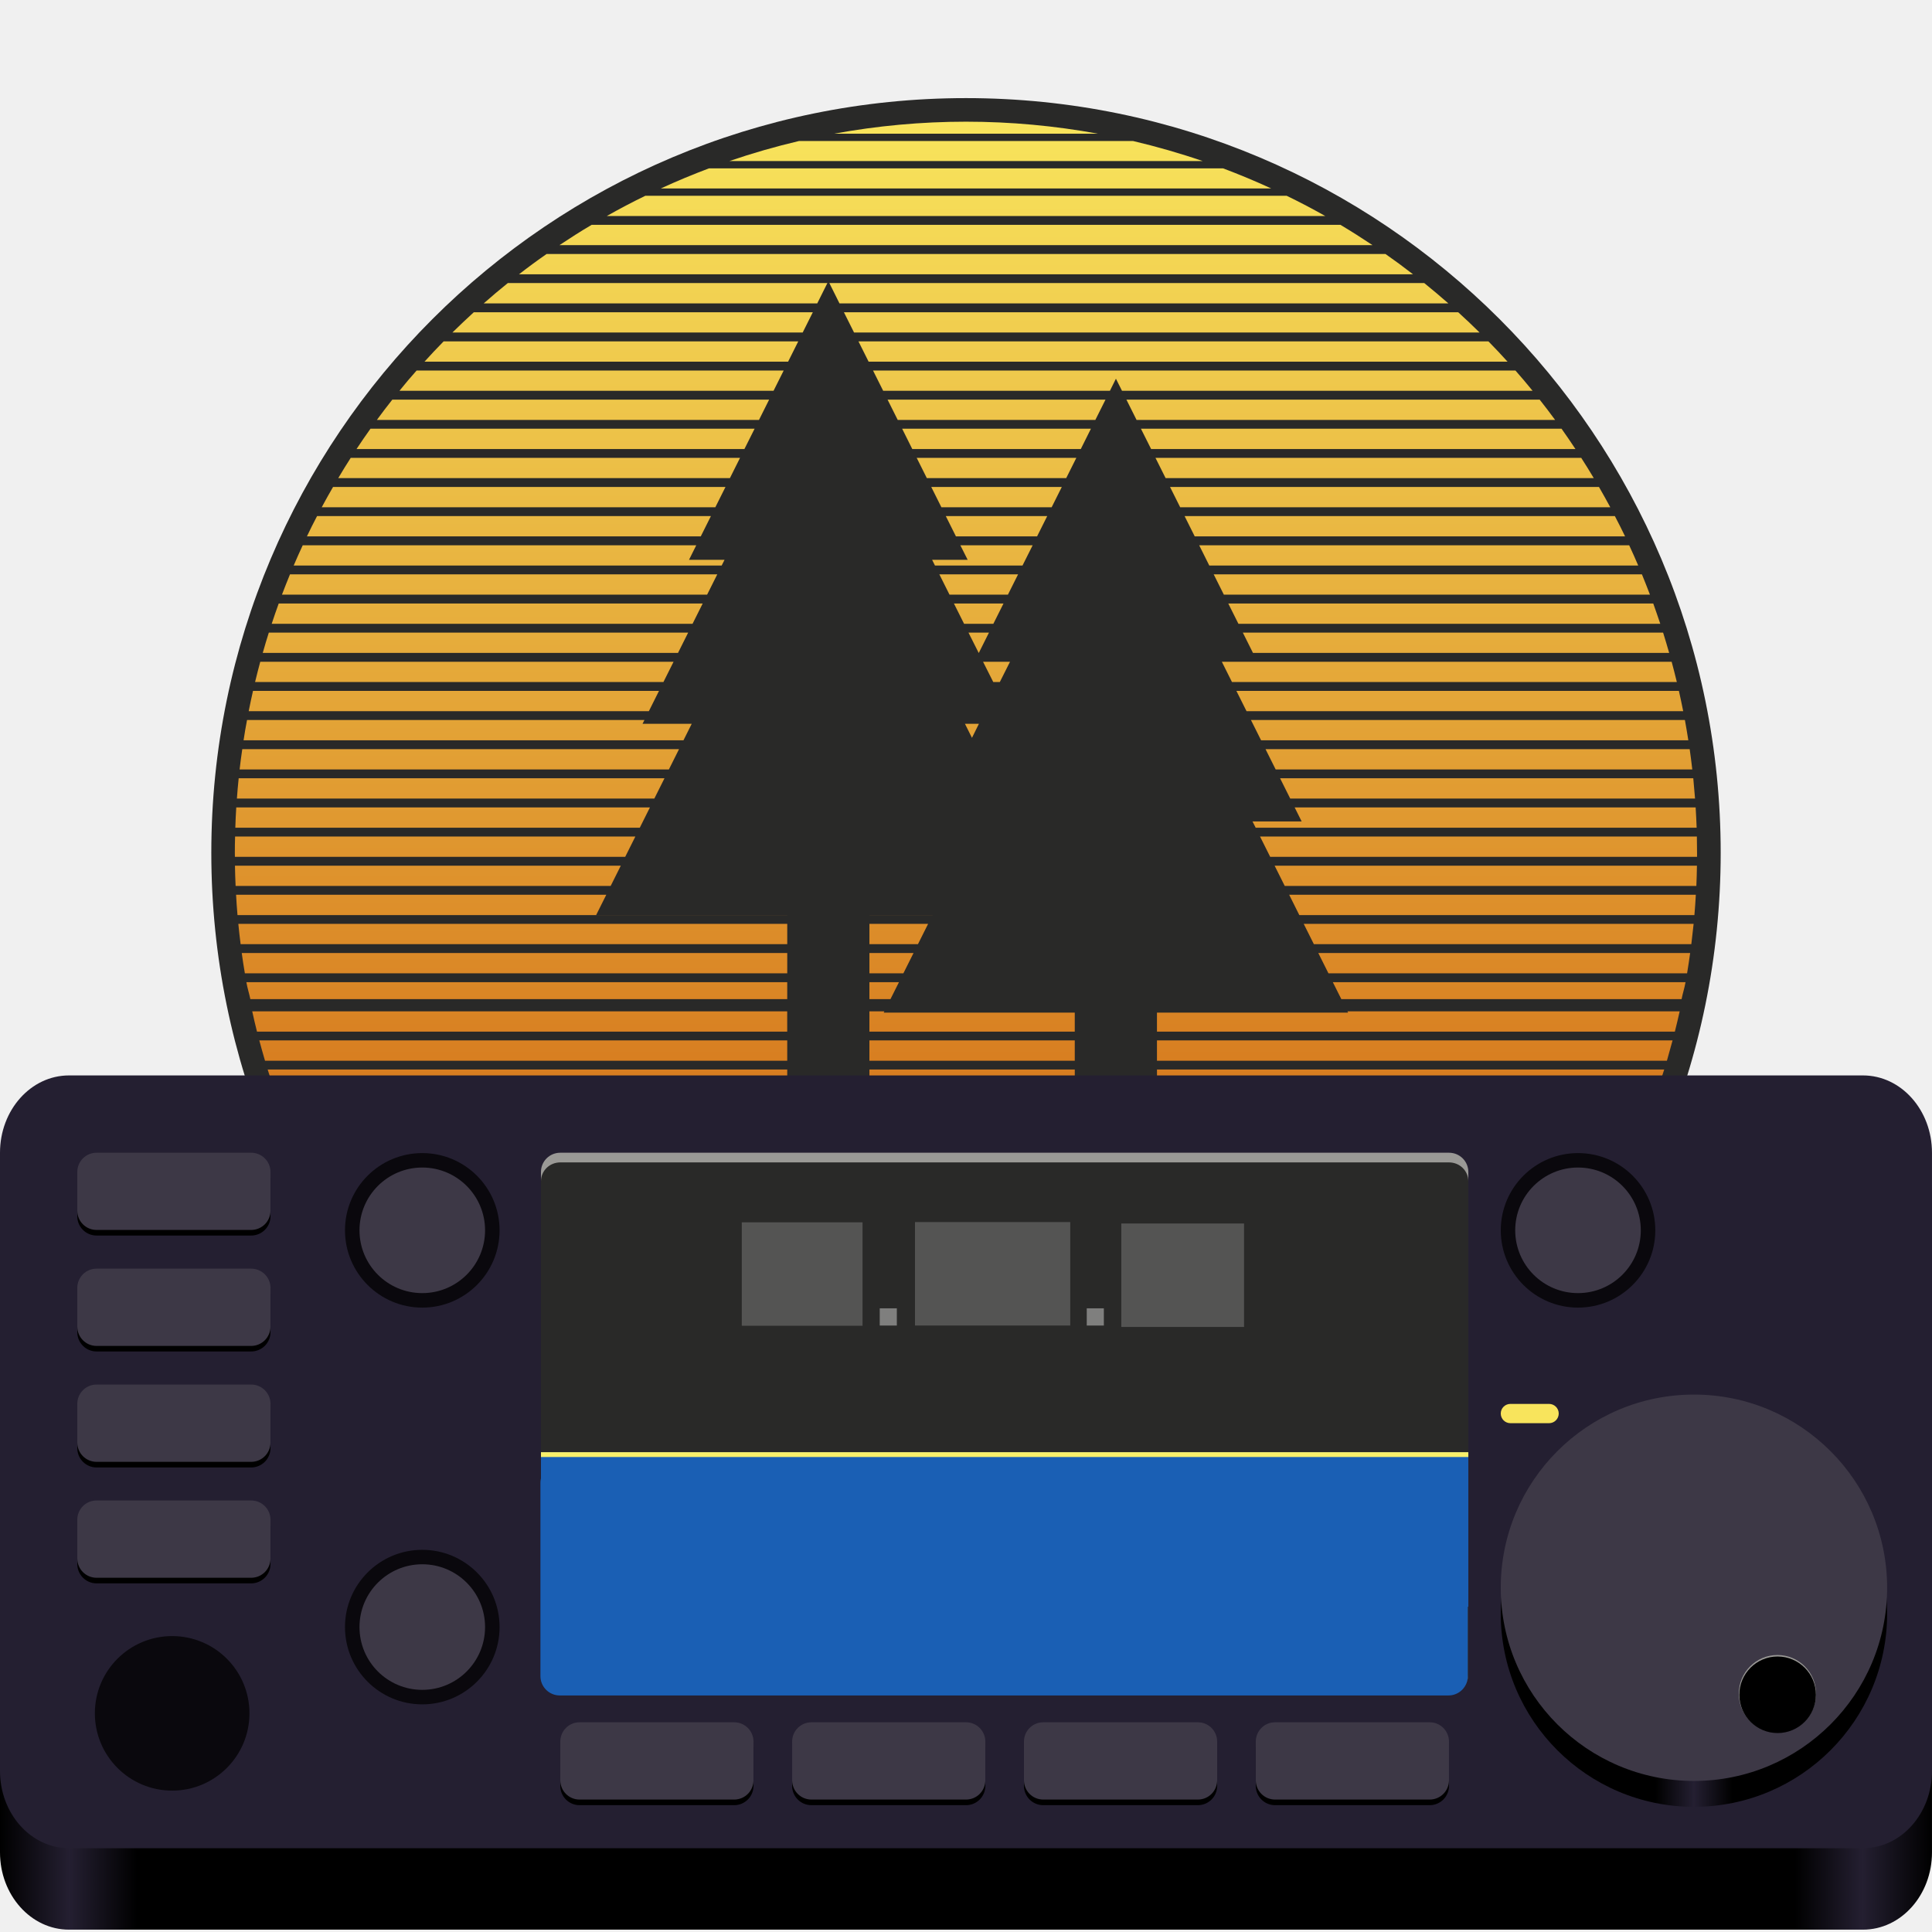
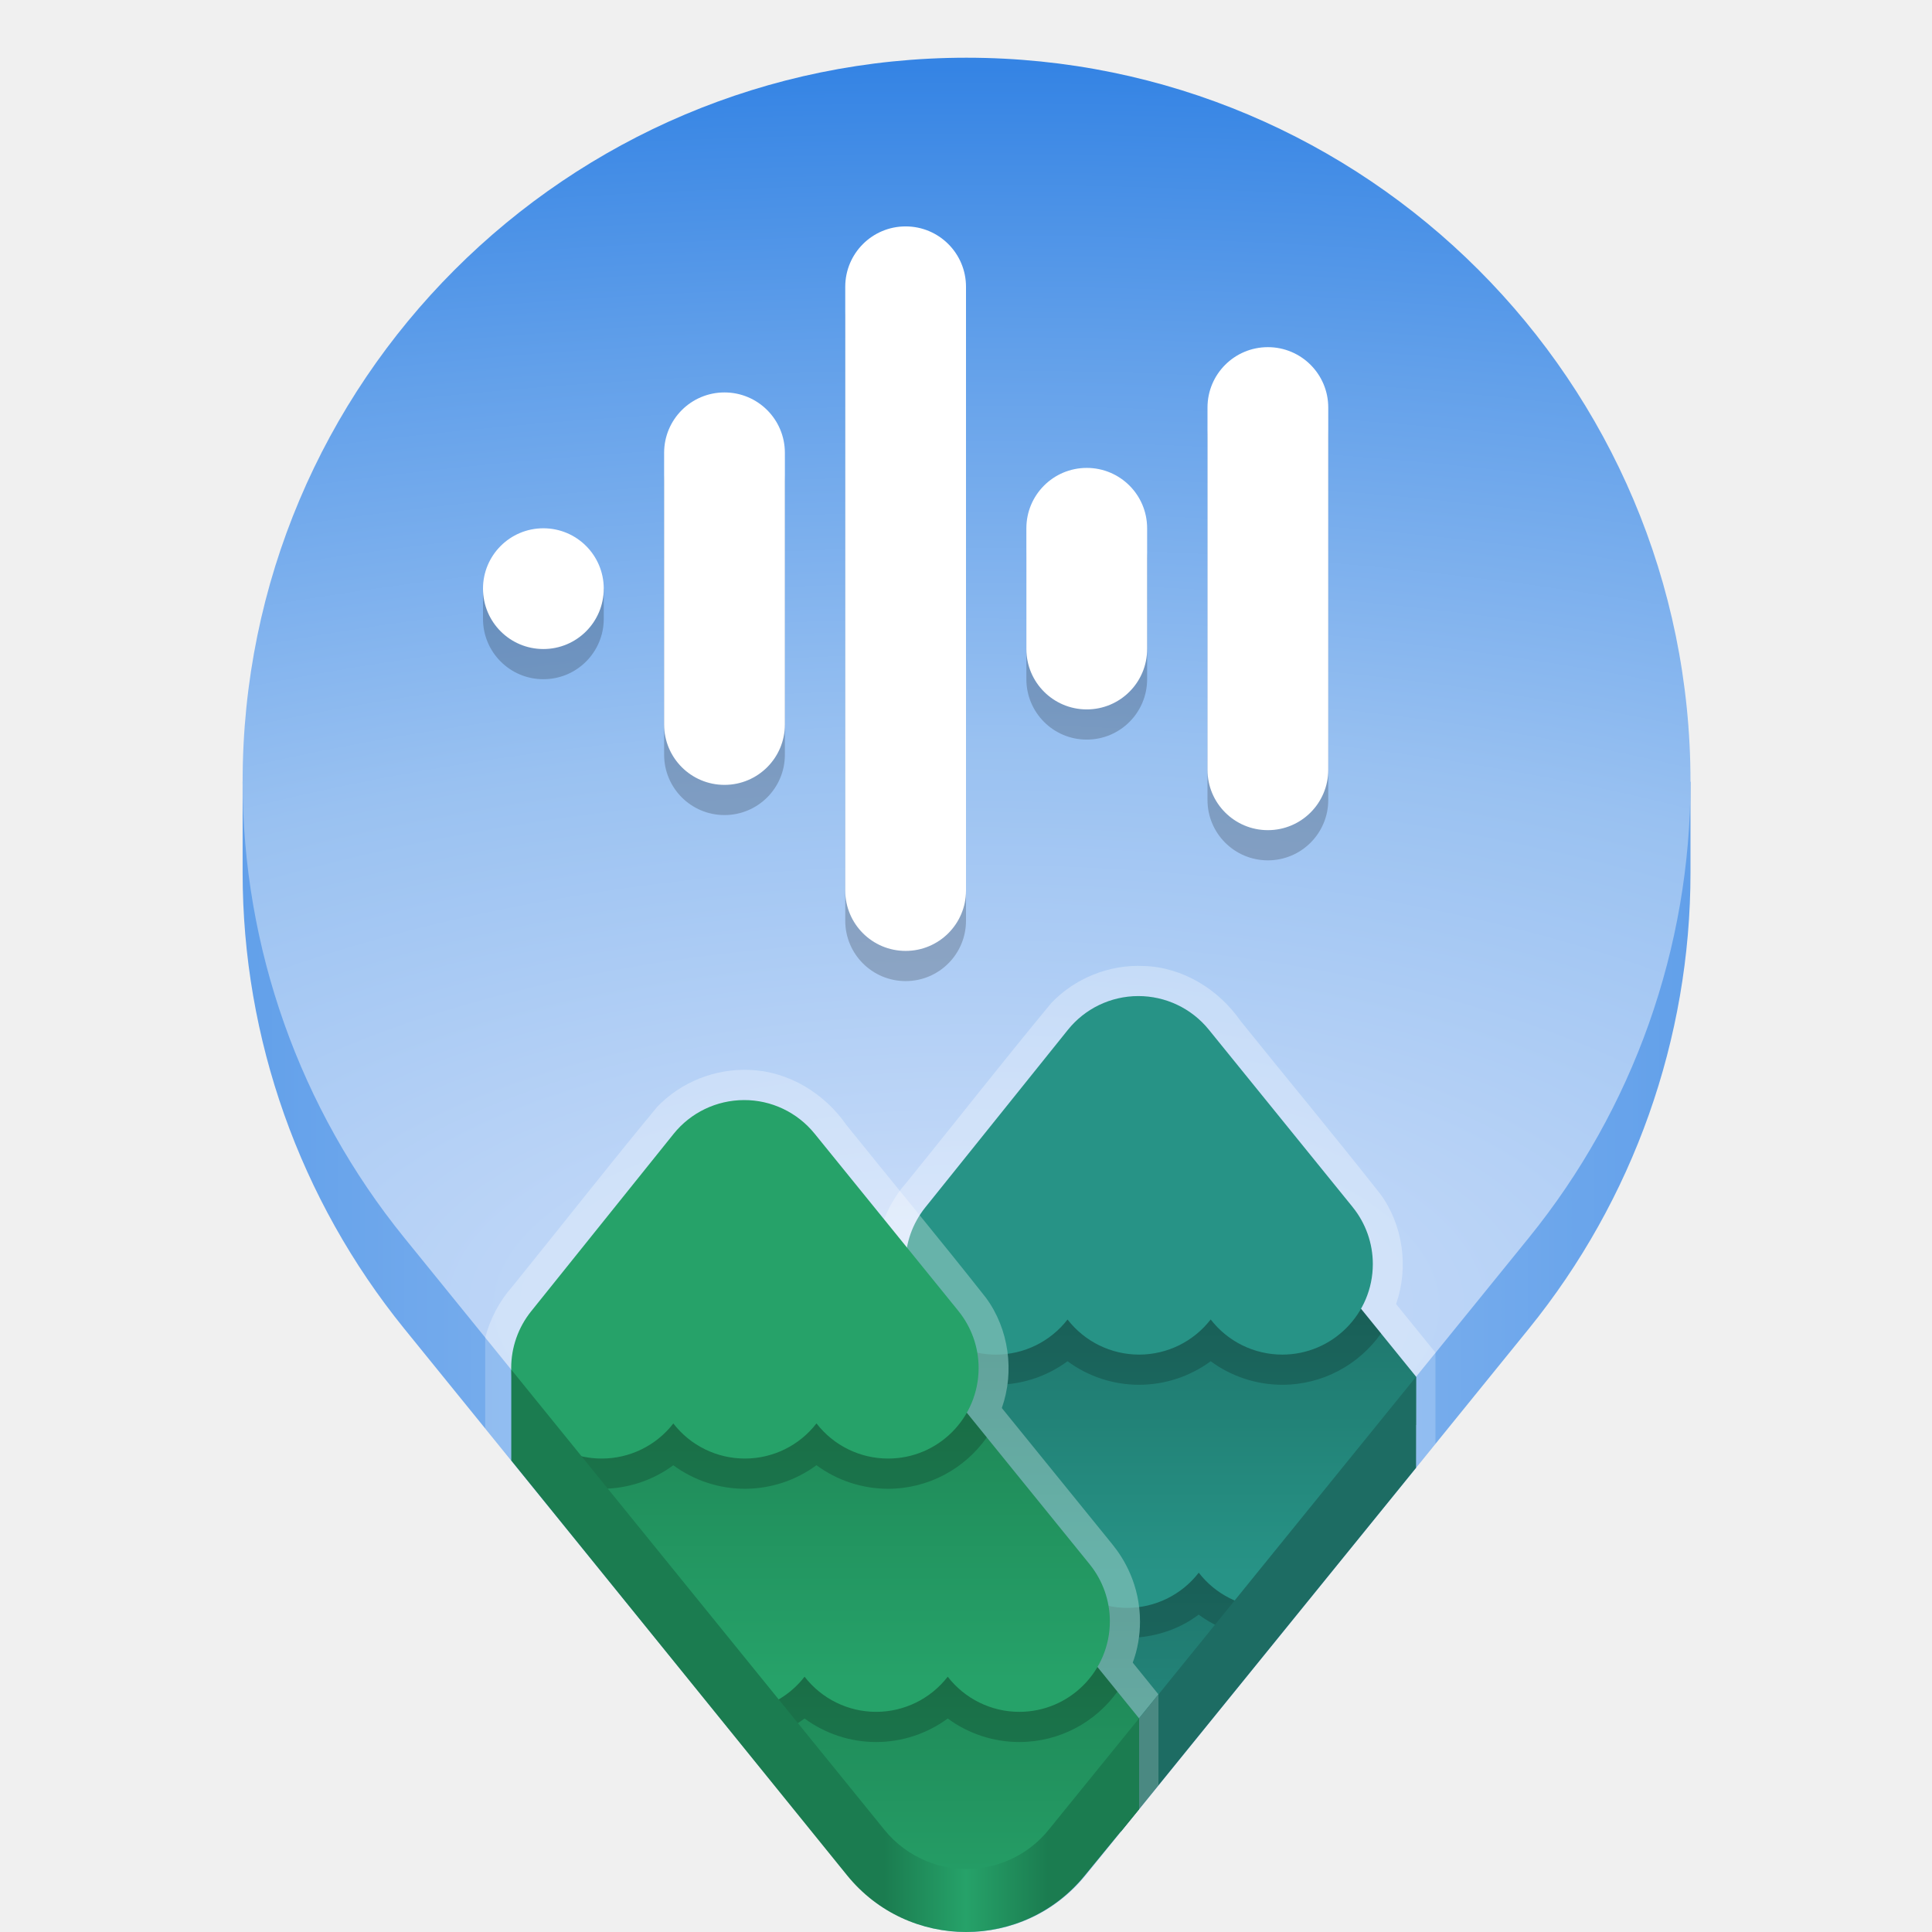
- <svg xmlns="http://www.w3.org/2000/svg" height="128px" viewBox="0 0 128 128" width="128px">
-   <linearGradient id="a" gradientTransform="matrix(0.585348 0 0 0.585347 109.5108 106.4009)" gradientUnits="userSpaceOnUse" x1="-77.75" x2="-77.75" y1="-2.5" y2="-168">
-     <stop offset="0" stop-color="#c64600" />
-     <stop offset="1" stop-color="#f8e45c" />
+ <svg xmlns="http://www.w3.org/2000/svg" xmlns:xlink="http://www.w3.org/1999/xlink" height="128px" viewBox="0 0 128 128" width="128px">
+   <filter id="a" height="100%" width="100%" x="0%" y="0%">
+     <feColorMatrix color-interpolation-filters="sRGB" values="0 0 0 0 1 0 0 0 0 1 0 0 0 0 1 0 0 0 1 0" />
+   </filter>
+   <linearGradient id="b" gradientUnits="userSpaceOnUse" x1="15.828" x2="112.117" y1="59.671" y2="59.671">
+     <stop offset="0" stop-color="#62a0ea" />
+     <stop offset="0.501" stop-color="#99c1f1" />
+     <stop offset="1" stop-color="#62a0ea" />
  </linearGradient>
-   <linearGradient id="b" gradientTransform="matrix(0.285714 0 0 0.177004 -25.3131 207.4362)" gradientUnits="userSpaceOnUse" x1="88.596" x2="536.596" y1="-449.394" y2="-449.394">
-     <stop offset="0" />
-     <stop offset="0.036" stop-color="#241f31" />
-     <stop offset="0.071" />
-     <stop offset="0.929" />
-     <stop offset="0.964" stop-color="#241f31" />
-     <stop offset="1" />
+   <radialGradient id="c" cx="64.036" cy="254.055" gradientTransform="matrix(4.106668 0 0 1.710109 -198.939 -347.9416)" gradientUnits="userSpaceOnUse" r="47.964">
+     <stop offset="0" stop-color="#cedffa" />
+     <stop offset="0.455" stop-color="#99c1f1" />
+     <stop offset="0.77" stop-color="#62a0ea" />
+     <stop offset="1" stop-color="#3584e4" />
+   </radialGradient>
+   <mask id="d">
+     <g filter="url(#a)">
+       <rect fill-opacity="0.3" height="153.6" width="153.6" x="-12.8" y="-12.8" />
+     </g>
+   </mask>
+   <clipPath id="e">
+     <rect height="152" width="192" />
+   </clipPath>
+   <linearGradient id="f" gradientTransform="matrix(-1 0 0 1 125.9302 -148.8965)" gradientUnits="userSpaceOnUse" x1="38.343" x2="38.343" y1="270.951" y2="254.176">
+     <stop offset="0" stop-color="#289386" />
+     <stop offset="1" stop-color="#1f786e" />
  </linearGradient>
-   <linearGradient id="c" gradientUnits="userSpaceOnUse" x1="99.429" x2="125.029" y1="106.907" y2="106.907">
-     <stop offset="0.4" />
-     <stop offset="0.5" stop-color="#241f31" />
-     <stop offset="0.6" />
+   <mask id="g">
+     <g filter="url(#a)">
+       <rect fill-opacity="0.2" height="153.6" width="153.6" x="-12.8" y="-12.8" />
+     </g>
+   </mask>
+   <clipPath id="h">
+     <rect height="152" width="192" />
+   </clipPath>
+   <linearGradient id="i" gradientTransform="matrix(-1 0 0 1 125.9302 -148.8965)" gradientUnits="userSpaceOnUse" x1="36.982" x2="36.982" y1="253.146" y2="236.371">
+     <stop offset="0" stop-color="#279386" />
+     <stop offset="1" stop-color="#1f786e" />
  </linearGradient>
-   <path d="m 114 56.5 c 0 27.613 -22.387 50 -50 50 s -50 -22.387 -50 -50 s 22.387 -50 50 -50 s 50 22.387 50 50 z m 0 0" fill="#292928" />
-   <path d="m 64 8.062 c -2.945 0 -5.875 0.27 -8.75 0.797 h 17.5 c -2.875 -0.527 -5.805 -0.797 -8.75 -0.797 z m -11.066 1.281 c -1.559 0.367 -3.098 0.809 -4.613 1.328 h 31.363 c -1.516 -0.52 -3.059 -0.961 -4.613 -1.328 z m -5.965 1.812 c -1.078 0.406 -2.141 0.848 -3.191 1.332 h 40.445 c -1.047 -0.484 -2.113 -0.926 -3.188 -1.332 z m -4.215 1.816 c -0.863 0.418 -1.715 0.867 -2.551 1.34 h 47.598 c -0.84 -0.473 -1.691 -0.922 -2.555 -1.34 z m -3.559 1.926 c -0.723 0.426 -1.43 0.879 -2.129 1.344 h 53.867 c -0.699 -0.465 -1.406 -0.918 -2.125 -1.344 z m -2.98 1.93 c -0.621 0.43 -1.23 0.879 -1.828 1.344 h 59.227 c -0.598 -0.465 -1.207 -0.914 -1.824 -1.344 z m -2.57 1.926 c -0.543 0.438 -1.078 0.887 -1.598 1.348 h 22.098 l 0.672 -1.348 z m 21.301 0 l 0.672 1.348 h 40.34 c -0.523 -0.461 -1.059 -0.91 -1.598 -1.348 z m -23.555 1.934 c -0.48 0.438 -0.953 0.883 -1.418 1.344 h 23.207 l 0.672 -1.344 z m 24.52 0 l 0.672 1.344 h 41.445 c -0.465 -0.461 -0.938 -0.906 -1.418 -1.344 z m -26.52 1.93 c -0.43 0.438 -0.855 0.887 -1.266 1.344 h 24.09 l 0.672 -1.344 z m 27.484 0 l 0.672 1.344 h 42.332 c -0.414 -0.457 -0.836 -0.906 -1.266 -1.344 z m -29.273 1.93 c -0.391 0.438 -0.77 0.887 -1.137 1.344 h 24.785 l 0.672 -1.344 z m 30.238 0 l 0.672 1.344 h 15.023 l 0.398 -0.801 l 0.402 0.801 h 27.203 c -0.371 -0.457 -0.75 -0.906 -1.137 -1.344 z m -31.848 1.93 c -0.348 0.441 -0.691 0.887 -1.023 1.344 h 25.316 l 0.672 -1.344 z m 32.812 0 l 0.672 1.344 h 13.094 l 0.672 -1.344 z m 15.824 0 l 0.672 1.344 h 27.73 c -0.332 -0.457 -0.676 -0.902 -1.023 -1.344 z m -50.082 1.926 c -0.316 0.441 -0.625 0.891 -0.926 1.348 h 25.699 l 0.676 -1.348 z m 35.223 0 l 0.672 1.348 h 11.164 l 0.672 -1.348 z m 15.82 0 l 0.676 1.348 h 28.113 c -0.301 -0.457 -0.609 -0.906 -0.922 -1.348 z m -52.352 1.93 c -0.285 0.441 -0.559 0.891 -0.828 1.344 h 25.949 l 0.672 -1.344 z m 37.496 0 l 0.672 1.344 h 9.234 l 0.672 -1.344 z m 15.82 0 l 0.672 1.344 h 28.367 c -0.27 -0.453 -0.547 -0.902 -0.832 -1.344 z m -54.488 1.93 c -0.258 0.445 -0.508 0.891 -0.75 1.344 h 26.078 l 0.672 -1.344 z m 39.633 0 l 0.672 1.344 h 7.305 l 0.672 -1.344 z m 15.82 0 l 0.672 1.344 h 28.496 c -0.246 -0.453 -0.492 -0.898 -0.75 -1.344 z m -56.512 1.93 c -0.234 0.445 -0.457 0.891 -0.672 1.344 h 26.094 l 0.672 -1.344 z m 41.656 0 l 0.672 1.344 h 5.375 l 0.672 -1.344 z m 15.82 0 l 0.672 1.344 h 28.512 c -0.219 -0.453 -0.441 -0.898 -0.676 -1.344 z m -58.426 1.934 c -0.207 0.441 -0.406 0.891 -0.598 1.34 h 28.355 l 0.191 -0.379 h -2.355 l 0.48 -0.961 z m 43.57 0 l 0.484 0.961 h -2.355 l 0.188 0.379 h 5.801 l 0.672 -1.34 z m 15.824 0 l 0.668 1.34 h 28.418 c -0.191 -0.449 -0.391 -0.898 -0.598 -1.34 z m -60.238 1.926 c -0.184 0.445 -0.359 0.895 -0.531 1.344 h 28.168 l 0.672 -1.344 z m 43.023 0 l 0.672 1.344 h 3.871 l 0.672 -1.344 z m 18.176 0 l 0.672 1.344 h 28.23 c -0.172 -0.449 -0.348 -0.898 -0.531 -1.344 z m -61.945 1.93 c -0.164 0.445 -0.316 0.895 -0.465 1.344 h 27.883 l 0.672 -1.344 z m 44.734 0 l 0.672 1.344 h 1.941 l 0.672 -1.344 z m 18.176 0 l 0.672 1.344 h 27.949 c -0.152 -0.449 -0.305 -0.898 -0.465 -1.344 z m -63.566 1.93 c -0.141 0.445 -0.277 0.895 -0.402 1.344 h 27.512 l 0.672 -1.344 z m 46.355 0 l 0.676 1.344 h 0.008 l 0.672 -1.344 z m 18.176 0 l 0.672 1.344 h 27.574 c -0.129 -0.449 -0.262 -0.898 -0.402 -1.344 z m -65.098 1.93 c -0.121 0.445 -0.234 0.895 -0.344 1.344 h 27.055 l 0.672 -1.344 z m 47.887 0 l 0.676 1.344 h 0.434 l 0.676 -1.344 z m 15.82 0 l 0.672 1.344 h 29.473 c -0.109 -0.449 -0.223 -0.898 -0.344 -1.344 z m -64.188 1.93 c -0.102 0.445 -0.195 0.895 -0.285 1.344 h 26.512 l 0.672 -1.344 z m 65.152 0 l 0.672 1.344 h 28.93 c -0.09 -0.449 -0.184 -0.898 -0.285 -1.344 z m -65.547 1.93 c -0.086 0.445 -0.164 0.895 -0.23 1.344 h 29.145 l 0.547 -1.094 h -3.258 l 0.125 -0.25 z m 66.512 0 l 0.672 1.344 h 28.305 c -0.07 -0.449 -0.145 -0.898 -0.227 -1.344 z m -18.949 0.25 l 0.465 0.93 l 0.461 -0.93 z m -47.879 1.68 c -0.066 0.445 -0.125 0.895 -0.176 1.344 h 28.441 l 0.672 -1.344 z m 67.793 0 l 0.672 1.344 h 27.602 c -0.051 -0.449 -0.109 -0.898 -0.172 -1.344 z m -68.031 1.93 c -0.047 0.445 -0.086 0.895 -0.117 1.344 h 27.656 l 0.672 -1.344 z m 68.996 0 l 0.672 1.344 h 26.82 c -0.035 -0.449 -0.074 -0.898 -0.117 -1.344 z m -69.156 1.93 c -0.027 0.445 -0.051 0.895 -0.062 1.344 h 26.797 l 0.672 -1.344 z m 70.121 0 l 0.465 0.93 h -3.258 l 0.211 0.414 h 29.215 c -0.016 -0.449 -0.039 -0.898 -0.066 -1.344 z m -70.199 1.93 c -0.012 0.359 -0.016 0.723 -0.016 1.082 c 0 0.086 0 0.172 0.004 0.262 h 25.859 l 0.672 -1.344 z m 67.906 0 l 0.672 1.344 h 28.281 c 0 -0.09 0 -0.176 0 -0.262 c 0 -0.359 -0.004 -0.723 -0.012 -1.082 z m -67.914 1.93 c 0.008 0.445 0.02 0.895 0.043 1.344 h 24.848 l 0.672 -1.344 z m 68.879 0 l 0.672 1.344 h 27.27 c 0.02 -0.449 0.031 -0.898 0.039 -1.344 z m -68.805 1.926 c 0.023 0.449 0.055 0.898 0.094 1.348 h 36.422 v -0.004 h -12.66 l 0.672 -1.344 z m 69.77 0 l 0.672 1.348 h 26.176 c 0.039 -0.449 0.07 -0.898 0.094 -1.348 z m -27.809 1.344 v 0.004 h 4.18 v -0.004 z m -41.812 0.586 c 0.043 0.449 0.094 0.898 0.152 1.344 h 36.215 v -1.344 z m 41.812 0 v 1.344 h 3.215 l 0.672 -1.344 z m 28.773 0 l 0.672 1.344 h 25.008 c 0.055 -0.445 0.105 -0.895 0.152 -1.344 z m -70.359 1.93 c 0.062 0.449 0.129 0.898 0.207 1.344 h 35.934 v -1.344 z m 41.586 0 v 1.344 h 2.25 l 0.672 -1.344 z m 29.738 0 l 0.672 1.344 h 23.762 c 0.074 -0.445 0.141 -0.895 0.203 -1.344 z m -71.016 1.934 c 0.078 0.449 0.168 0.676 0.262 1.121 h 35.57 v -1.121 z m 41.277 0 v 1.121 h 1.395 l 0.562 -1.121 z m 30.703 0 l 0.562 1.121 h 22.543 c 0.09 -0.445 0.18 -0.672 0.262 -1.121 z m -71.594 1.93 c 0.098 0.449 0.203 0.895 0.316 1.344 h 35.129 v -1.344 z m 40.891 0 v 1.344 h 13.605 v -1.258 h -12.66 l 0.047 -0.086 z m 31.668 0 l 0.047 0.086 h -12.664 v 1.258 h 34.312 c 0.113 -0.449 0.219 -0.895 0.32 -1.344 z m -72.09 1.926 c 0.121 0.449 0.246 0.898 0.379 1.348 h 34.598 v -1.348 z m 40.422 0 v 1.348 h 13.605 v -1.348 z m 19.051 0 v 1.348 h 33.785 c 0.129 -0.449 0.254 -0.898 0.375 -1.348 z m -58.918 1.93 c 6.289 20.27 25.039 34.086 46.262 34.086 s 39.973 -13.816 46.262 -34.086 h -33.605 v 13.082 c 0 0.602 -0.484 1.086 -1.086 1.086 h -3.27 c -0.602 0 -1.09 -0.484 -1.09 -1.086 v -13.082 h -13.605 v 6.617 c 0 0.602 -0.488 1.086 -1.09 1.086 h -3.266 c -0.605 0 -1.09 -0.484 -1.09 -1.086 v -6.617 z m 0 0" fill="url(#a)" />
-   <path d="m 4.57 74.082 h 118.859 c 2.523 0 4.57 2.293 4.57 5.121 v 43.52 c 0 2.828 -2.047 5.121 -4.57 5.121 h -118.859 c -2.523 0 -4.57 -2.293 -4.57 -5.121 v -43.52 c 0 -2.828 2.047 -5.121 4.57 -5.121 z m 0 0" fill="url(#b)" />
-   <path d="m 4.57 71.25 h 118.859 c 2.523 0 4.57 2.293 4.57 5.121 v 40.957 c 0 2.828 -2.047 5.121 -4.57 5.121 h -118.859 c -2.523 0 -4.57 -2.293 -4.57 -5.121 v -40.957 c 0 -2.828 2.047 -5.121 4.57 -5.121 z m 0 0" fill="#241f31" />
-   <path d="m 6.398 76.742 h 10.242 c 0.707 0 1.281 0.57 1.281 1.277 v 2.562 c 0 0.707 -0.574 1.277 -1.281 1.277 h -10.242 c -0.707 0 -1.277 -0.57 -1.277 -1.277 v -2.562 c 0 -0.707 0.57 -1.277 1.277 -1.277 z m 0 0" />
-   <path d="m 6.398 76.371 h 10.242 c 0.707 0 1.281 0.57 1.281 1.277 v 2.562 c 0 0.707 -0.574 1.277 -1.281 1.277 h -10.242 c -0.707 0 -1.277 -0.57 -1.277 -1.277 v -2.562 c 0 -0.707 0.57 -1.277 1.277 -1.277 z m 0 0" fill="#3d3846" />
-   <path d="m 6.398 84.422 h 10.242 c 0.707 0 1.281 0.57 1.281 1.277 v 2.562 c 0 0.707 -0.574 1.277 -1.281 1.277 h -10.242 c -0.707 0 -1.277 -0.57 -1.277 -1.277 v -2.562 c 0 -0.707 0.57 -1.277 1.277 -1.277 z m 0 0" />
-   <path d="m 6.398 84.051 h 10.242 c 0.707 0 1.281 0.57 1.281 1.277 v 2.562 c 0 0.707 -0.574 1.281 -1.281 1.281 h -10.242 c -0.707 0 -1.277 -0.574 -1.277 -1.281 v -2.562 c 0 -0.707 0.57 -1.277 1.277 -1.277 z m 0 0" fill="#3d3846" />
-   <path d="m 6.398 92.102 h 10.242 c 0.707 0 1.281 0.57 1.281 1.281 v 2.559 c 0 0.707 -0.574 1.281 -1.281 1.281 h -10.242 c -0.707 0 -1.277 -0.574 -1.277 -1.281 v -2.559 c 0 -0.711 0.57 -1.281 1.277 -1.281 z m 0 0" />
-   <path d="m 6.398 91.73 h 10.242 c 0.707 0 1.281 0.57 1.281 1.281 v 2.559 c 0 0.707 -0.574 1.281 -1.281 1.281 h -10.242 c -0.707 0 -1.277 -0.574 -1.277 -1.281 v -2.559 c 0 -0.711 0.57 -1.281 1.277 -1.281 z m 0 0" fill="#3d3846" />
-   <path d="m 37.121 76.371 h 58.879 c 0.711 0 1.281 0.57 1.281 1.277 v 33.281 c 0 0.711 -0.57 1.281 -1.281 1.281 h -58.879 c -0.711 0 -1.281 -0.57 -1.281 -1.281 v -33.281 c 0 -0.707 0.57 -1.277 1.281 -1.277 z m 0 0" fill="#9a9996" />
-   <path d="m 37.121 77.012 h 58.879 c 0.711 0 1.281 0.559 1.281 1.254 v 32.688 c 0 0.695 -0.57 1.258 -1.281 1.258 h -58.879 c -0.711 0 -1.281 -0.562 -1.281 -1.258 v -32.688 c 0 -0.695 0.57 -1.254 1.281 -1.254 z m 0 0" fill-opacity="0.733" />
-   <path d="m 125.027 106.906 c 0 7.07 -5.73 12.801 -12.797 12.801 c -7.07 0 -12.801 -5.73 -12.801 -12.801 c 0 -7.066 5.73 -12.801 12.801 -12.801 c 7.066 0 12.797 5.734 12.797 12.801 z m 0 0" fill="url(#c)" />
-   <path d="m 125.027 105.191 c 0 7.07 -5.73 12.801 -12.797 12.801 c -7.07 0 -12.801 -5.73 -12.801 -12.801 c 0 -7.066 5.73 -12.797 12.801 -12.797 c 7.066 0 12.797 5.73 12.797 12.797 z m 0 0" fill="#3d3846" />
-   <path d="m 120.32 112.211 c 0 1.414 -1.145 2.559 -2.559 2.559 c -1.414 0 -2.562 -1.145 -2.562 -2.559 c 0 -1.414 1.148 -2.562 2.562 -2.562 c 1.414 0 2.559 1.148 2.559 2.562 z m 0 0" fill="#9a9996" />
-   <path d="m 120.309 112.281 c 0 1.402 -1.137 2.539 -2.539 2.539 c -1.398 0 -2.535 -1.137 -2.535 -2.539 s 1.137 -2.535 2.535 -2.535 c 1.402 0 2.539 1.133 2.539 2.535 z m 0 0" />
-   <path d="m 6.398 99.781 h 10.242 c 0.707 0 1.281 0.57 1.281 1.281 v 2.559 c 0 0.707 -0.574 1.281 -1.281 1.281 h -10.242 c -0.707 0 -1.277 -0.574 -1.277 -1.281 v -2.559 c 0 -0.711 0.57 -1.281 1.277 -1.281 z m 0 0" />
-   <path d="m 6.398 99.41 h 10.242 c 0.707 0 1.281 0.57 1.281 1.281 v 2.559 c 0 0.711 -0.574 1.281 -1.281 1.281 h -10.242 c -0.707 0 -1.277 -0.57 -1.277 -1.281 v -2.559 c 0 -0.711 0.57 -1.281 1.277 -1.281 z m 0 0" fill="#3d3846" />
-   <path d="m 38.398 114.477 h 10.242 c 0.707 0 1.281 0.574 1.281 1.281 v 2.559 c 0 0.711 -0.574 1.281 -1.281 1.281 h -10.242 c -0.707 0 -1.277 -0.57 -1.277 -1.281 v -2.559 c 0 -0.707 0.57 -1.281 1.277 -1.281 z m 0 0" />
-   <path d="m 38.398 114.105 h 10.242 c 0.707 0 1.281 0.574 1.281 1.281 v 2.559 c 0 0.711 -0.574 1.281 -1.281 1.281 h -10.242 c -0.707 0 -1.277 -0.57 -1.277 -1.281 v -2.559 c 0 -0.707 0.57 -1.281 1.277 -1.281 z m 0 0" fill="#3d3846" />
-   <path d="m 53.762 114.477 h 10.238 c 0.711 0 1.281 0.574 1.281 1.281 v 2.559 c 0 0.711 -0.57 1.281 -1.281 1.281 h -10.238 c -0.711 0 -1.281 -0.57 -1.281 -1.281 v -2.559 c 0 -0.707 0.57 -1.281 1.281 -1.281 z m 0 0" />
-   <path d="m 53.762 114.105 h 10.238 c 0.711 0 1.281 0.574 1.281 1.281 v 2.559 c 0 0.711 -0.57 1.281 -1.281 1.281 h -10.238 c -0.711 0 -1.281 -0.57 -1.281 -1.281 v -2.559 c 0 -0.707 0.57 -1.281 1.281 -1.281 z m 0 0" fill="#3d3846" />
-   <path d="m 69.121 114.477 h 10.238 c 0.711 0 1.281 0.574 1.281 1.281 v 2.559 c 0 0.711 -0.57 1.281 -1.281 1.281 h -10.238 c -0.711 0 -1.281 -0.57 -1.281 -1.281 v -2.559 c 0 -0.707 0.57 -1.281 1.281 -1.281 z m 0 0" />
-   <path d="m 69.121 114.105 h 10.238 c 0.711 0 1.281 0.574 1.281 1.281 v 2.559 c 0 0.711 -0.57 1.281 -1.281 1.281 h -10.238 c -0.711 0 -1.281 -0.57 -1.281 -1.281 v -2.559 c 0 -0.707 0.57 -1.281 1.281 -1.281 z m 0 0" fill="#3d3846" />
-   <path d="m 84.48 114.477 h 10.238 c 0.711 0 1.281 0.574 1.281 1.281 v 2.559 c 0 0.711 -0.57 1.281 -1.281 1.281 h -10.238 c -0.711 0 -1.281 -0.57 -1.281 -1.281 v -2.559 c 0 -0.707 0.57 -1.281 1.281 -1.281 z m 0 0" />
-   <path d="m 84.48 114.105 h 10.238 c 0.711 0 1.281 0.574 1.281 1.281 v 2.559 c 0 0.711 -0.57 1.281 -1.281 1.281 h -10.238 c -0.711 0 -1.281 -0.57 -1.281 -1.281 v -2.559 c 0 -0.707 0.57 -1.281 1.281 -1.281 z m 0 0" fill="#3d3846" />
-   <path d="m 33.098 107.797 c 0 2.828 -2.293 5.121 -5.121 5.121 c -2.828 0 -5.121 -2.293 -5.121 -5.121 c 0 -2.824 2.293 -5.117 5.121 -5.117 c 2.828 0 5.121 2.293 5.121 5.117 z m 0 0" fill-opacity="0.733" />
-   <path d="m 16.527 113.512 c 0 2.828 -2.293 5.121 -5.121 5.121 s -5.121 -2.293 -5.121 -5.121 s 2.293 -5.117 5.121 -5.117 s 5.121 2.289 5.121 5.117 z m 0 0" fill-opacity="0.733" />
-   <path d="m 33.098 81.512 c 0 2.828 -2.293 5.121 -5.121 5.121 c -2.828 0 -5.121 -2.293 -5.121 -5.121 s 2.293 -5.117 5.121 -5.117 c 2.828 0 5.121 2.289 5.121 5.117 z m 0 0" fill-opacity="0.733" />
-   <path d="m 32.137 81.512 c 0 2.297 -1.863 4.16 -4.16 4.16 c -2.297 0 -4.16 -1.863 -4.16 -4.16 s 1.863 -4.16 4.16 -4.16 c 2.297 0 4.16 1.863 4.16 4.16 z m 0 0" fill="#3d3846" />
-   <path d="m 109.668 81.512 c 0 2.828 -2.293 5.121 -5.121 5.121 c -2.824 0 -5.117 -2.293 -5.117 -5.121 s 2.293 -5.117 5.117 -5.117 c 2.828 0 5.121 2.289 5.121 5.117 z m 0 0" fill-opacity="0.733" />
-   <path d="m 108.707 81.512 c 0 2.297 -1.859 4.16 -4.16 4.16 c -2.297 0 -4.16 -1.863 -4.16 -4.16 s 1.863 -4.16 4.16 -4.16 c 2.301 0 4.16 1.863 4.16 4.16 z m 0 0" fill="#3d3846" />
-   <path d="m 32.137 107.797 c 0 2.301 -1.863 4.16 -4.16 4.16 c -2.297 0 -4.16 -1.859 -4.16 -4.16 c 0 -2.297 1.863 -4.16 4.16 -4.16 c 2.297 0 4.16 1.863 4.16 4.16 z m 0 0" fill="#3d3846" />
-   <path d="m 37.086 96.965 h 58.879 c 0.711 0 1.281 0.574 1.281 1.281 v 12.801 c 0 0.707 -0.57 1.281 -1.281 1.281 h -58.879 c -0.707 0 -1.281 -0.574 -1.281 -1.281 v -12.801 c 0 -0.707 0.574 -1.281 1.281 -1.281 z m 0 0" fill="#1a5fb4" />
-   <path d="m 100.07 93.012 h 2.559 c 0.352 0 0.641 0.285 0.641 0.637 c 0 0.355 -0.289 0.641 -0.641 0.641 h -2.559 c -0.355 0 -0.641 -0.285 -0.641 -0.641 c 0 -0.352 0.285 -0.637 0.641 -0.637 z m 0 0" fill="#f8e45c" />
-   <path d="m 35.84 96.211 h 61.441 v 10.238 h -61.441 z m 0 0" fill="#1a5fb4" />
-   <path d="m 35.84 96.211 h 61.441 v 0.32 h -61.441 z m 0 0" fill="#f9f06b" />
-   <g fill="#ffffff">
-     <path d="m 49.145 80.98 h 8 v 6.855 h -8 z m 0 0" fill-opacity="0.2" />
-     <path d="m 60.621 80.965 h 10.285 v 6.855 h -10.285 z m 0 0" fill-opacity="0.2" />
-     <path d="m 74.289 81.059 h 8.133 v 6.855 h -8.133 z m 0 0" fill-opacity="0.2" />
-     <path d="m 72 86.68 h 1.133 v 1.141 h -1.133 z m 0 0" fill-opacity="0.4" />
-     <path d="m 58.285 86.68 h 1.133 v 1.141 h -1.133 z m 0 0" fill-opacity="0.4" />
+   <mask id="j">
+     <g filter="url(#a)">
+       <rect fill-opacity="0.2" height="153.6" width="153.6" x="-12.8" y="-12.8" />
+     </g>
+   </mask>
+   <clipPath id="k">
+     <rect height="152" width="192" />
+   </clipPath>
+   <mask id="l">
+     <g filter="url(#a)">
+       <rect fill-opacity="0.3" height="153.6" width="153.6" x="-12.8" y="-12.8" />
+     </g>
+   </mask>
+   <clipPath id="m">
+     <rect height="152" width="192" />
+   </clipPath>
+   <linearGradient id="n" gradientUnits="userSpaceOnUse">
+     <stop offset="0" stop-color="#26a269" />
+     <stop offset="1" stop-color="#1f8958" />
+   </linearGradient>
+   <linearGradient id="o" gradientTransform="matrix(-1 0 0 1 76.29744 -135.5078)" x1="41.125" x2="41.125" xlink:href="#n" y1="263.509" y2="246.197" />
+   <mask id="p">
+     <g filter="url(#a)">
+       <rect fill-opacity="0.2" height="153.6" width="153.6" x="-12.8" y="-12.8" />
+     </g>
+   </mask>
+   <clipPath id="q">
+     <rect height="152" width="192" />
+   </clipPath>
+   <linearGradient id="r" gradientTransform="matrix(-1 0 0 1 76.29744 -135.5078)" x1="27.645" x2="27.645" xlink:href="#n" y1="246.823" y2="229.118" />
+   <mask id="s">
+     <g filter="url(#a)">
+       <rect fill-opacity="0.2" height="153.6" width="153.6" x="-12.8" y="-12.8" />
+     </g>
+   </mask>
+   <clipPath id="t">
+     <rect height="152" width="192" />
+   </clipPath>
+   <linearGradient id="u" gradientTransform="matrix(-1 0 0 1 128.0361 -172)" gradientUnits="userSpaceOnUse" x1="58.6" x2="69.473" y1="297.408" y2="297.408">
+     <stop offset="0" stop-color="#1d6c63" />
+     <stop offset="0.5" stop-color="#2bb777" />
+     <stop offset="1" stop-color="#1f8958" />
+   </linearGradient>
+   <linearGradient id="v" gradientTransform="matrix(-1 0 0 1 128.0361 -172)" gradientUnits="userSpaceOnUse" x1="58.6" x2="69.473" y1="297.408" y2="297.408">
+     <stop offset="0" stop-color="#1b7c50" />
+     <stop offset="0.5" stop-color="#26a269" />
+     <stop offset="1" stop-color="#1b7c50" />
+   </linearGradient>
+   <mask id="w">
+     <g filter="url(#a)">
+       <rect fill-opacity="0.2" height="153.6" width="153.6" x="-12.8" y="-12.8" />
+     </g>
+   </mask>
+   <clipPath id="x">
+     <rect height="152" width="192" />
+   </clipPath>
+   <mask id="y">
+     <g filter="url(#a)">
+       <rect fill-opacity="0.2" height="153.6" width="153.6" x="-12.8" y="-12.8" />
+     </g>
+   </mask>
+   <clipPath id="z">
+     <rect height="152" width="192" />
+   </clipPath>
+   <path d="m 16.074 51.789 v 6.027 c 0 11 3.781 21.664 10.707 30.211 l 29.375 36.219 c 4.059 5.008 11.699 5.008 15.762 0 l 29.375 -36.219 c 6.926 -8.547 10.707 -19.211 10.707 -30.211 v -6.027 z m 0 0" fill="url(#b)" />
+   <path d="m 64.035 3.824 c -26.488 0 -47.961 21.477 -47.961 47.965 c 0 11 3.781 21.668 10.707 30.211 l 31.816 39.234 c 1.332 1.641 3.328 2.59 5.438 2.59 c 2.113 0 4.109 -0.949 5.438 -2.59 l 31.82 -39.234 c 6.926 -8.543 10.707 -19.211 10.707 -30.211 c 0 -26.488 -21.473 -47.961 -47.965 -47.965 z m 0 0" fill="url(#c)" />
+   <g mask="url(#d)">
+     <g clip-path="url(#e)" transform="matrix(1 0 0 1 -8 -16)">
+       <path d="m 83.789 80 c -2.277 -0.113 -4.57 0.801 -6.141 2.457 c -3.246 3.918 -6.383 7.934 -9.59 11.891 c -1.895 2.141 -2.586 5.273 -1.637 7.984 c -1.918 2.387 -3.828 4.773 -5.746 7.156 c -0.625 0.93 -1.633 1.656 -1.875 2.793 c -0.445 0.699 0.289 1.309 0.512 1.957 c 1.684 1.48 3.512 2.84 5.254 4.273 c -1.926 2.398 -3.852 4.801 -5.777 7.203 c -0.277 0.297 -0.535 0.613 -0.766 0.945 l 8.578 10.574 c 0.188 0.234 0.391 0.453 0.609 0.66 c 0.652 0.621 1.418 1.113 2.262 1.445 c 1.703 0 3.41 0.004 5.117 0.004 c 0.277 -0.109 0.551 -0.238 0.816 -0.383 c 0.527 -0.289 1.016 -0.648 1.453 -1.062 c 0.219 -0.207 0.422 -0.43 0.613 -0.664 l 25.637 -31.613 c -0.871 -1.074 -1.742 -2.148 -2.613 -3.223 c 0.848 -2.418 0.469 -5.242 -1.059 -7.309 c -3.031 -3.852 -6.168 -7.621 -9.238 -11.438 c -1.453 -2.098 -3.832 -3.566 -6.41 -3.652 z m 0 0" fill="#ffffff" />
+     </g>
  </g>
+   <path d="m 78.465 81.992 c -1.816 0.004 -3.531 0.828 -4.664 2.246 l -21.953 27.352 c -0.727 0.902 -1.137 1.906 -1.277 2.918 c 1.848 2.277 3.699 4.551 5.551 6.824 c 0.133 0.008 0.266 0.012 0.406 0.012 h 15.414 c 3.922 -4.77 7.777 -9.598 11.684 -14.383 c 2.988 -3.695 5.984 -7.387 8.984 -11.074 l -9.469 -11.676 c -1.145 -1.41 -2.863 -2.223 -4.676 -2.219 z m 0 0" fill="url(#f)" />
+   <g mask="url(#g)">
+     <g clip-path="url(#h)" transform="matrix(1 0 0 1 -8 -16)">
+       <path d="m 86.465 97.992 c -1.816 0.004 -3.531 0.828 -4.664 2.246 l -7.344 9.145 c 2.422 2.988 4.844 5.98 7.27 8.969 c 0.059 0.137 0.59 1.652 0.363 0.977 c -0.156 -0.398 -0.238 -0.672 -0.211 -0.727 v -0.008 h 0.004 l 0.004 -0.004 h 0.004 h 0.008 c 0.047 0.016 0.16 0.168 0.359 0.496 c 1.027 1.578 1.449 3.527 1.203 5.391 c 1.422 -0.133 2.805 -0.633 3.953 -1.504 c 0.91 0.68 1.973 1.141 3.086 1.371 c 0.375 -0.461 0.746 -0.922 1.125 -1.383 c 2.988 -3.695 5.988 -7.383 8.984 -11.074 l -9.469 -11.676 c -1.145 -1.41 -2.863 -2.223 -4.676 -2.219 z m 0 0" />
+     </g>
+   </g>
+   <path d="m 75.359 71.992 c -1.812 0.004 -3.527 0.828 -4.664 2.246 l -18.086 22.531 l 6.844 5.496 c 0.766 2.527 3.098 4.258 5.742 4.262 c 1.855 -0.004 3.605 -0.863 4.742 -2.332 c 1.137 1.469 2.887 2.328 4.742 2.332 c 1.855 -0.004 3.605 -0.863 4.742 -2.332 c 1.098 1.422 2.77 2.27 4.555 2.324 c 3.273 -4.047 6.562 -8.086 9.844 -12.129 v -3.18 l -13.785 -17 c -1.145 -1.41 -2.863 -2.223 -4.676 -2.219 z m 0 0" fill="url(#i)" />
+   <g mask="url(#j)">
+     <g clip-path="url(#k)" transform="matrix(1 0 0 1 -8 -16)">
+       <path d="m 83.359 87.992 c -1.812 0.004 -3.527 0.828 -4.664 2.246 l -7.391 9.207 c 0.676 0.84 1.348 1.684 2.016 2.531 c 1.203 1.633 1.695 3.73 1.434 5.73 c 1.445 -0.137 2.816 -0.668 3.973 -1.52 c 1.359 1.004 3.016 1.559 4.742 1.559 s 3.383 -0.559 4.742 -1.559 c 1.359 1 3.016 1.559 4.742 1.559 c 2.699 0 5.094 -1.348 6.543 -3.402 l -11.461 -14.133 c -1.145 -1.41 -2.863 -2.223 -4.676 -2.219 z m 0 0" />
+     </g>
+   </g>
+   <path d="m 75.406 65.992 c 1.812 -0.004 3.531 0.809 4.676 2.219 l 9.523 11.746 l 0.008 0.012 c 0.867 1.066 1.34 2.402 1.34 3.777 c 0 3.312 -2.688 6 -6 6 c -1.855 0 -3.605 -0.859 -4.742 -2.328 c -1.137 1.469 -2.887 2.328 -4.742 2.328 s -3.605 -0.859 -4.742 -2.324 c -1.137 1.465 -2.887 2.324 -4.742 2.324 c -3.312 0 -6 -2.688 -6 -6 c 0 -1.367 0.465 -2.691 1.32 -3.754 l 9.438 -11.754 c 1.133 -1.418 2.848 -2.242 4.664 -2.246 z m 0 0" fill="#279386" />
+   <g mask="url(#l)">
+     <g clip-path="url(#m)" transform="matrix(1 0 0 1 -8 -16)">
+       <path d="m 57.672 86.887 c -2.277 -0.109 -4.57 0.805 -6.141 2.457 c -3.246 3.922 -6.383 7.934 -9.59 11.895 c -0.855 0.965 -1.469 2.137 -1.793 3.379 l 26.449 32.617 c 0.188 0.23 0.391 0.449 0.602 0.652 c 0.863 0.824 1.922 1.414 3.078 1.715 c 0.289 0.074 0.578 0.129 0.871 0.168 c 0.297 0.039 0.594 0.055 0.887 0.055 c 2.113 0 4.109 -0.949 5.438 -2.59 l 7.277 -8.977 l -1.703 -2.105 c 0.324 -0.867 0.48 -1.793 0.48 -2.719 c 0 -2.445 -1.074 -4.184 -1.805 -5.086 l -7.348 -9.062 c 0.852 -2.418 0.473 -5.238 -1.055 -7.309 c -3.031 -3.848 -6.164 -7.617 -9.238 -11.438 c -1.449 -2.094 -3.832 -3.562 -6.41 -3.652 z m 0 0" fill="#ffffff" />
+     </g>
+   </g>
+   <path d="m 52.344 88.883 c -1.812 0.004 -3.527 0.828 -4.664 2.242 l -7.996 9.961 c 5.844 7.211 11.691 14.422 17.551 21.613 c 1.609 1.875 4.012 3.027 6.48 3.105 c 2.629 0.105 5.289 -1.016 7.023 -3.004 c 2.02 -2.441 4.023 -4.902 6.016 -7.367 l -19.734 -24.332 c -1.141 -1.41 -2.859 -2.227 -4.676 -2.219 z m 0 0" fill="url(#o)" />
+   <g mask="url(#p)">
+     <g clip-path="url(#q)" transform="matrix(1 0 0 1 -8 -16)">
+       <path d="m 60.344 104.883 c -1.812 0.004 -3.527 0.828 -4.664 2.242 l -7.996 9.961 c 3.77 4.652 7.539 9.301 11.312 13.945 c 0.828 -0.262 1.609 -0.66 2.309 -1.176 c 1.359 1 3.016 1.559 4.738 1.559 c 1.73 0 3.387 -0.559 4.746 -1.559 c 1.359 1 3.016 1.559 4.738 1.559 c 2.676 0 5.051 -1.316 6.504 -3.34 l -17.012 -20.973 c -1.141 -1.41 -2.859 -2.227 -4.676 -2.219 z m 0 0" />
+     </g>
+   </g>
+   <path d="m 49.242 78.883 c -1.812 0.004 -3.527 0.828 -4.664 2.242 l -10.484 13.062 c 5.172 6.379 10.34 12.762 15.512 19.137 c 1.457 -0.262 2.781 -1.051 3.699 -2.238 c 1.137 1.469 2.887 2.328 4.742 2.328 s 3.605 -0.859 4.742 -2.328 c 1.137 1.469 2.887 2.328 4.742 2.328 c 3.312 0 6 -2.688 6 -6 c 0 -1.375 -0.473 -2.711 -1.34 -3.777 v -0.004 c -0.008 -0.008 -0.012 -0.016 -0.02 -0.023 l -18.254 -22.512 c -1.145 -1.406 -2.863 -2.223 -4.676 -2.219 z m 0 0" fill="url(#r)" />
+   <g mask="url(#s)">
+     <g clip-path="url(#t)" transform="matrix(1 0 0 1 -8 -16)">
+       <path d="m 57.242 94.883 c -1.812 0.004 -3.527 0.828 -4.664 2.242 l -10.484 13.062 c 1.094 1.352 2.188 2.699 3.281 4.051 c 0.785 0.258 1.625 0.398 2.492 0.398 c 1.727 0 3.383 -0.559 4.742 -1.559 c 1.359 1 3.016 1.559 4.742 1.559 c 1.727 -0.004 3.383 -0.559 4.742 -1.562 c 1.359 1.004 3.016 1.559 4.738 1.562 c 2.703 0 5.098 -1.348 6.547 -3.406 l -11.461 -14.129 c -1.145 -1.41 -2.863 -2.227 -4.676 -2.219 z m 0 0" />
+     </g>
+   </g>
+   <path d="m 49.289 72.883 c 1.812 -0.008 3.531 0.809 4.676 2.219 l 9.523 11.742 l 0.008 0.012 c 0.867 1.07 1.34 2.402 1.34 3.777 c 0 3.316 -2.688 6.004 -6 6 c -1.855 0 -3.605 -0.859 -4.742 -2.328 c -1.137 1.469 -2.887 2.328 -4.742 2.328 c -1.855 0 -3.605 -0.855 -4.742 -2.324 c -1.137 1.469 -2.887 2.324 -4.742 2.324 c -3.312 0.004 -6 -2.684 -6 -6 c 0 -1.363 0.465 -2.688 1.32 -3.754 l 9.438 -11.754 c 1.133 -1.414 2.848 -2.238 4.664 -2.242 z m 0 0" fill="#26a269" />
+   <path d="m 74.246 121.371 l 19.578 -24.133 v -6.027 h -0.004 l -18.352 22.633 z m 0 0" fill="url(#u)" />
+   <path d="m 33.871 90.738 v 6.023 l 22.246 27.48 c 4.062 5.012 11.703 5.012 15.766 0 l 3.586 -4.375 v -6.023 l -5.996 7.391 c -1.328 1.641 -3.324 2.59 -5.438 2.59 c -0.293 0 -0.59 -0.016 -0.883 -0.055 c -0.297 -0.039 -0.586 -0.094 -0.875 -0.168 c -1.156 -0.301 -2.215 -0.891 -3.074 -1.711 c -0.215 -0.207 -0.418 -0.426 -0.605 -0.656 z m 0 0" fill="url(#v)" />
+   <g mask="url(#w)">
+     <g clip-path="url(#x)" transform="matrix(1 0 0 1 -8 -16)">
+       <path d="m 40.148 104.617 v 6.027 l 1.723 2.117 v -6.023 z m 62.957 1.008 l -1.281 1.586 l -0.02 6.047 l 1.301 -1.605 z m -18.355 22.637 l -1.281 1.582 v 6.023 l 1.281 -1.586 z m 0 0" fill="#ffffff" />
+     </g>
+   </g>
+   <g mask="url(#y)">
+     <g clip-path="url(#z)" transform="matrix(1 0 0 1 -8 -16)">
+       <path d="m 68 33 c -2.211 0 -4 1.789 -4 4 v 40 c 0 2.211 1.789 4 4 4 s 4 -1.789 4 -4 v -40 c 0 -2.211 -1.789 -4 -4 -4 z m 24 8 c -2.211 0 -4 1.789 -4 4 v 24 c 0 2.211 1.789 4 4 4 s 4 -1.789 4 -4 v -24 c 0 -2.211 -1.789 -4 -4 -4 z m -36 3 c -2.211 0 -4 1.789 -4 4 v 18 c 0 2.211 1.789 4 4 4 s 4 -1.789 4 -4 v -18 c 0 -2.211 -1.789 -4 -4 -4 z m 24 5 c -2.211 0 -4 1.789 -4 4 v 8 c 0 2.211 1.789 4 4 4 s 4 -1.789 4 -4 v -8 c 0 -2.211 -1.789 -4 -4 -4 z m -36 4 c -1.43 0 -2.75 0.762 -3.465 2 h -0.535 v 2 c 0 2.211 1.789 4 4 4 s 4 -1.789 4 -4 v -2 h -0.535 c -0.715 -1.238 -2.035 -2 -3.465 -2 z m 0 0" />
+     </g>
+   </g>
+   <path d="m 60 15 c -2.211 0 -4 1.789 -4 4 v 40 c 0 2.211 1.789 4 4 4 s 4 -1.789 4 -4 v -40 c 0 -2.211 -1.789 -4 -4 -4 z m 24 8 c -2.211 0 -4 1.789 -4 4 v 24 c 0 2.211 1.789 4 4 4 s 4 -1.789 4 -4 v -24 c 0 -2.211 -1.789 -4 -4 -4 z m -36 3 c -2.211 0 -4 1.789 -4 4 v 18 c 0 2.211 1.789 4 4 4 s 4 -1.789 4 -4 v -18 c 0 -2.211 -1.789 -4 -4 -4 z m 24 5 c -2.211 0 -4 1.789 -4 4 v 8 c 0 2.211 1.789 4 4 4 s 4 -1.789 4 -4 v -8 c 0 -2.211 -1.789 -4 -4 -4 z m -36 4 c -2.211 0 -4 1.789 -4 4 s 1.789 4 4 4 s 4 -1.789 4 -4 s -1.789 -4 -4 -4 z m 0 0" fill="#ffffff" />
</svg>
